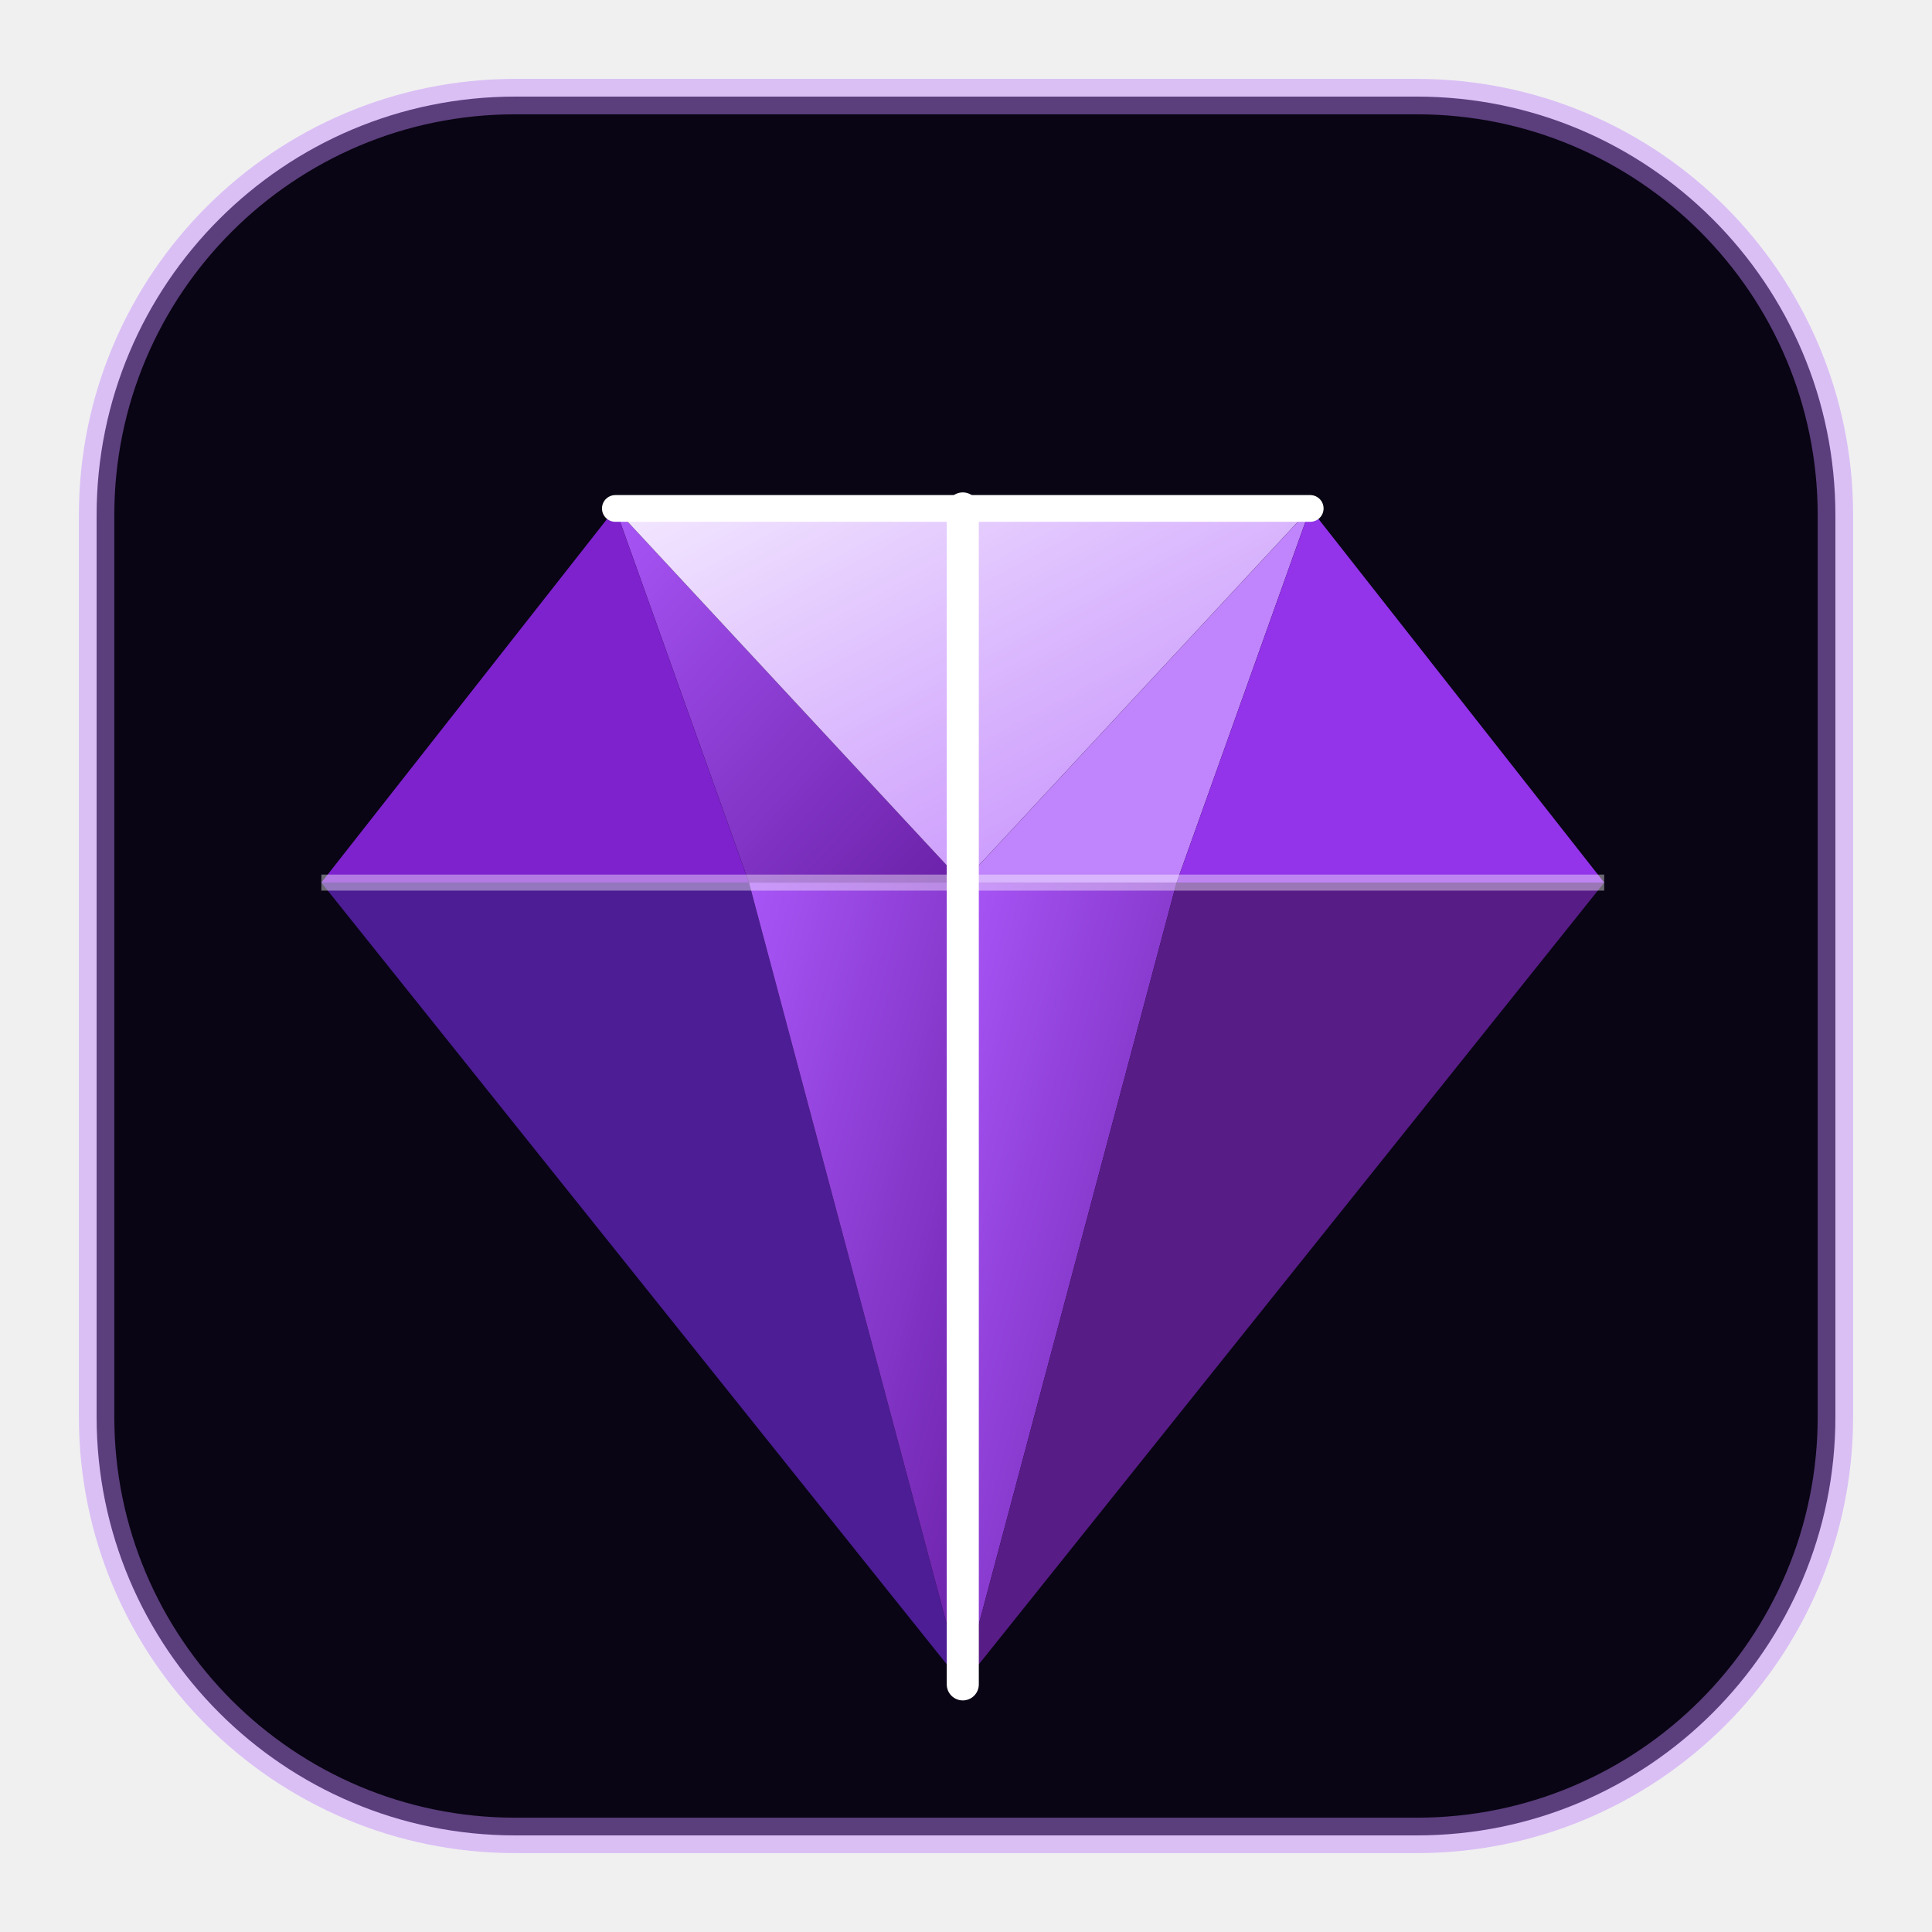
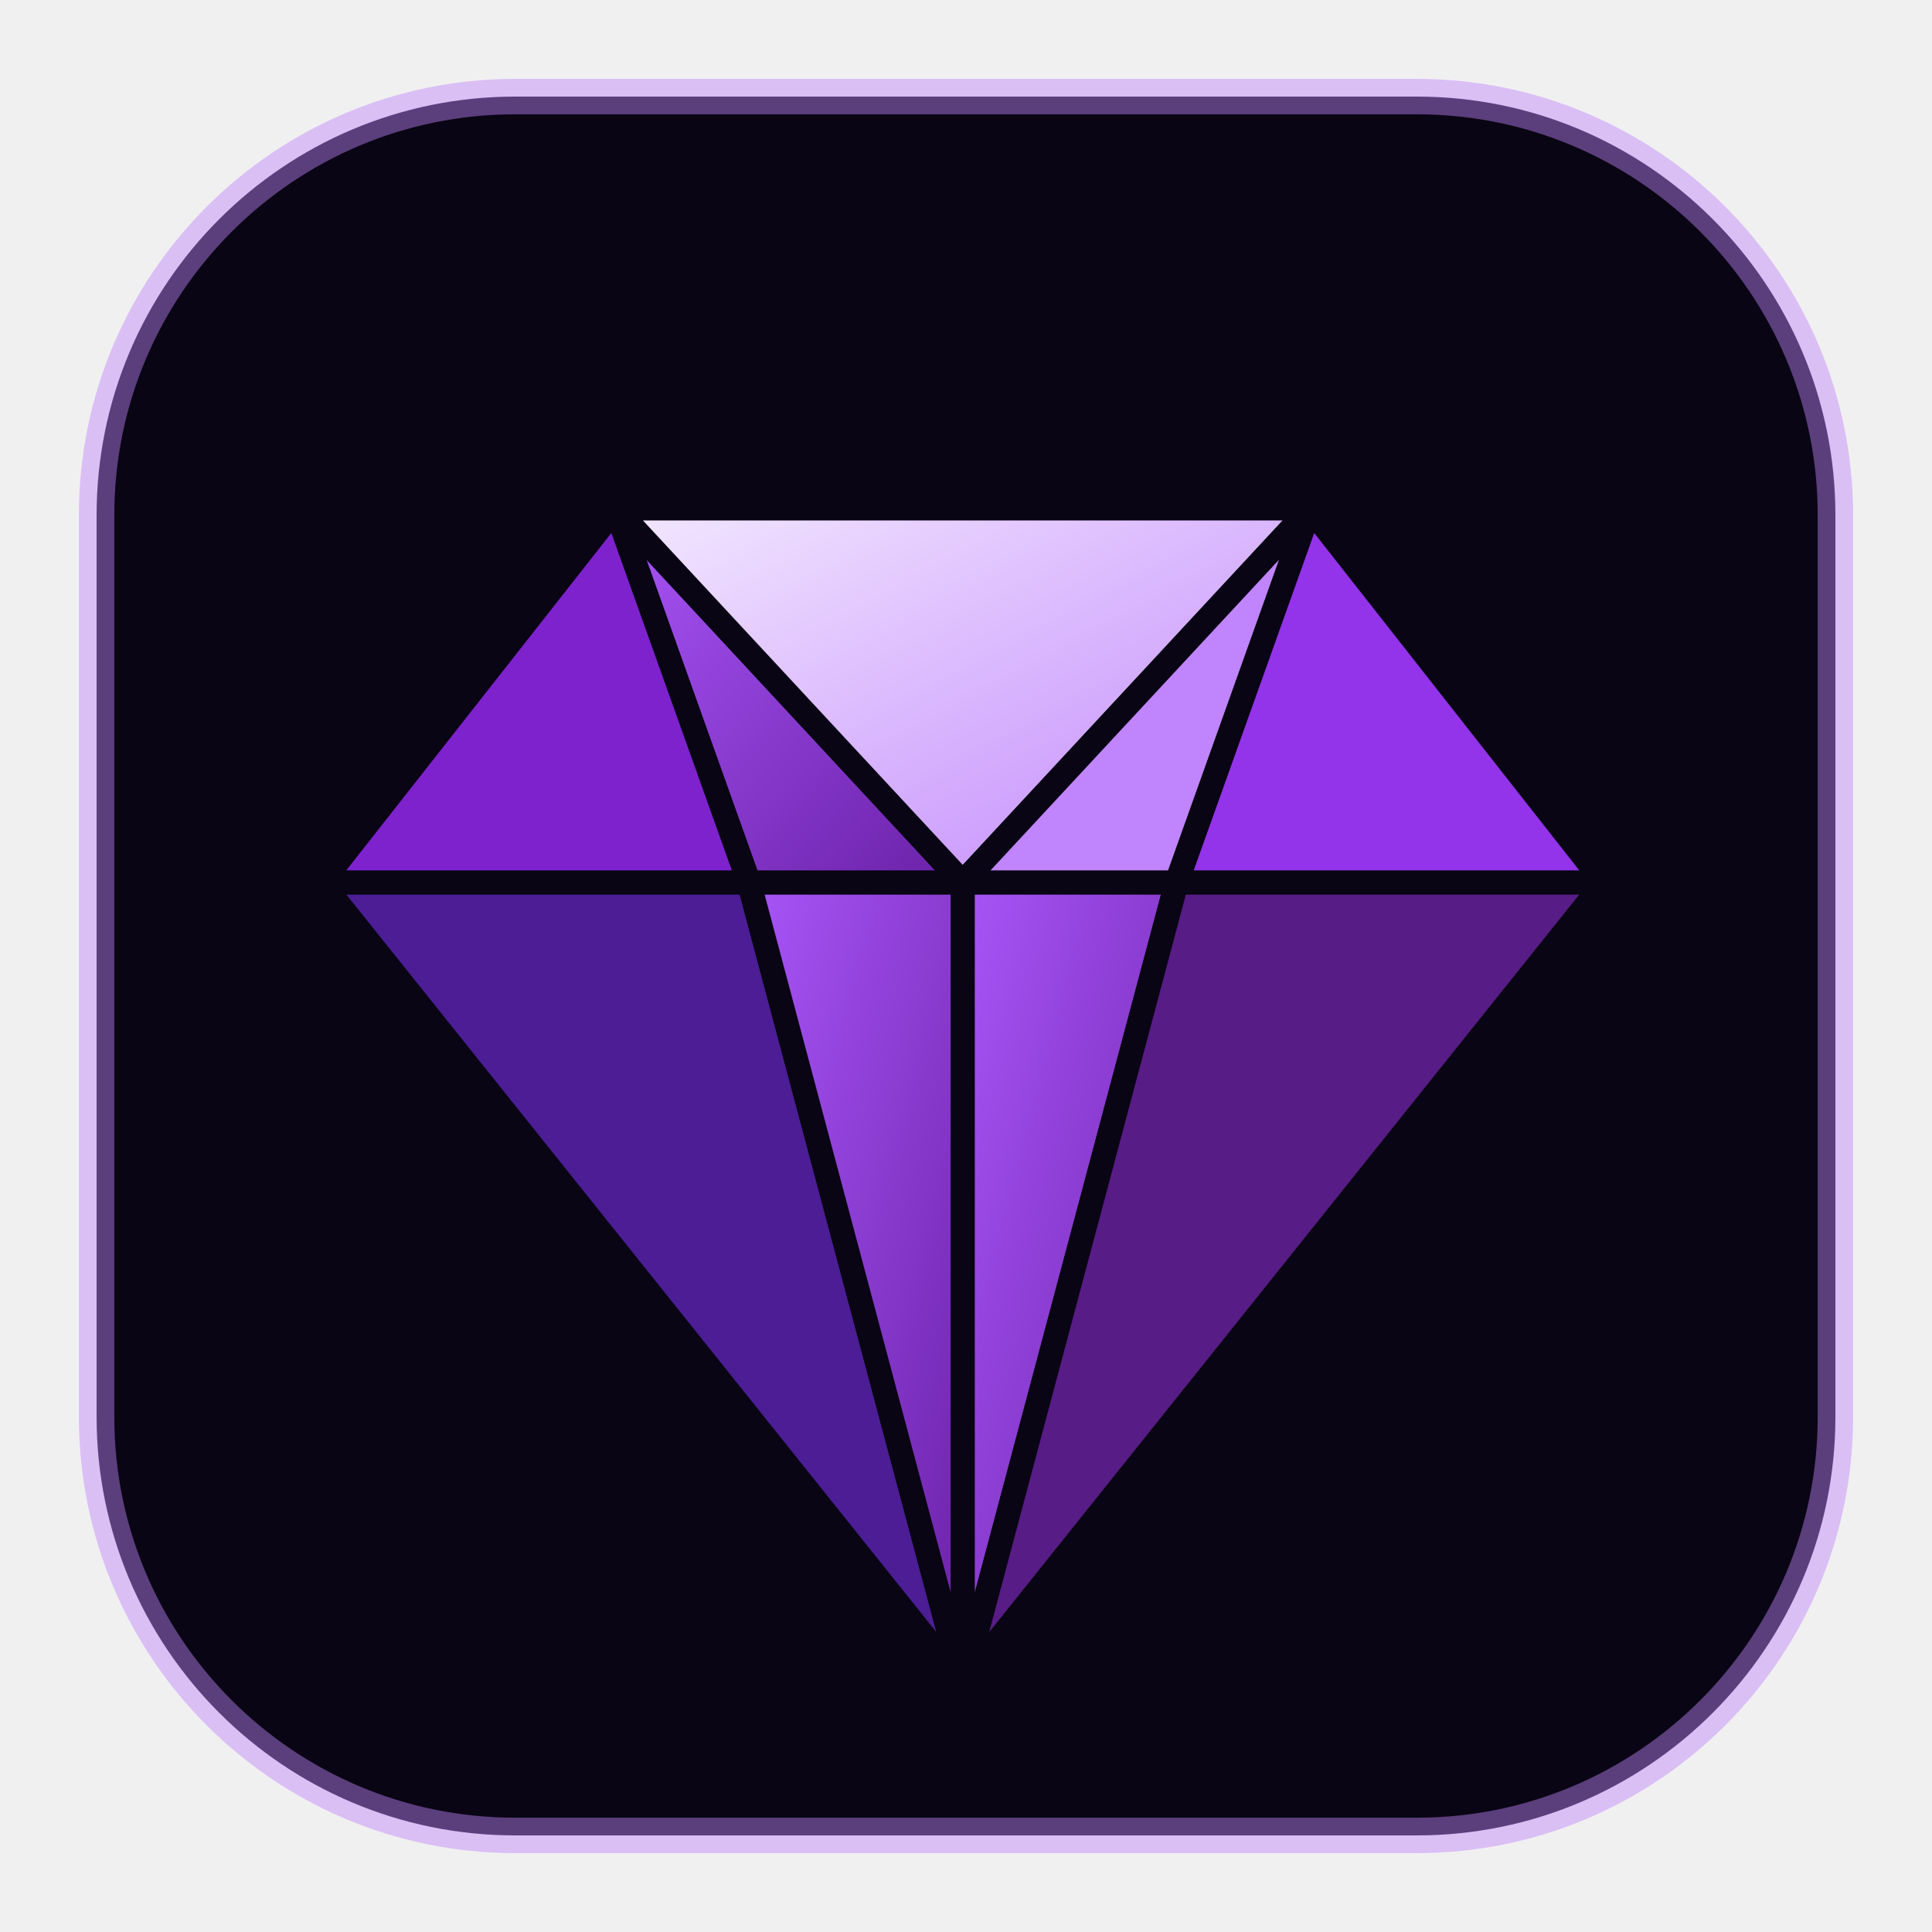
<svg xmlns="http://www.w3.org/2000/svg" viewBox="0 0 120 120" width="120" height="120" fill="none">
  <defs>
    <linearGradient id="oBadgeTable" x1="0%" y1="0%" x2="100%" y2="100%">
      <stop offset="0%" stop-color="#f3e8ff" />
      <stop offset="100%" stop-color="#c084fc" />
    </linearGradient>
    <linearGradient id="oBadgeInner" x1="0%" y1="0%" x2="100%" y2="100%">
      <stop offset="0%" stop-color="#a855f7" />
      <stop offset="100%" stop-color="#6b21a8" />
    </linearGradient>
  </defs>
  <rect x="6" y="6" width="108" height="108" rx="26" fill="#090514" stroke="rgba(192, 132, 252, 0.45)" stroke-width="2.2" />
-   <g transform="translate(10, 10) scale(0.83)">
+   <g transform="translate(10, 10) scale(0.83)" stroke="#090514" stroke-width="1.8" stroke-linejoin="round">
    <polygon points="34,26 60,54 44,54" fill="url(#oBadgeInner)" />
    <polygon points="34,26 12,54 44,54" fill="#7e22ce" />
    <polygon points="12,54 44,54 60,114" fill="#4c1d95" />
    <polygon points="44,54 60,54 60,114" fill="url(#oBadgeInner)" />
    <polygon points="34,26 86,26 60,54" fill="url(#oBadgeTable)" />
    <polygon points="86,26 60,54 76,54" fill="#c084fc" />
    <polygon points="86,26 76,54 108,54" fill="#9333ea" />
    <polygon points="60,54 76,54 60,114" fill="url(#oBadgeInner)" />
    <polygon points="76,54 108,54 60,114" fill="#581c87" />
-     <line x1="60" y1="26" x2="60" y2="114" stroke="#ffffff" stroke-width="2.4" stroke-linecap="round" />
-     <line x1="34" y1="26" x2="86" y2="26" stroke="#ffffff" stroke-width="2" stroke-linecap="round" />
-     <polyline points="12,54 60,54 108,54" stroke="rgba(255,255,255,0.4)" stroke-width="1.2" />
  </g>
</svg>
